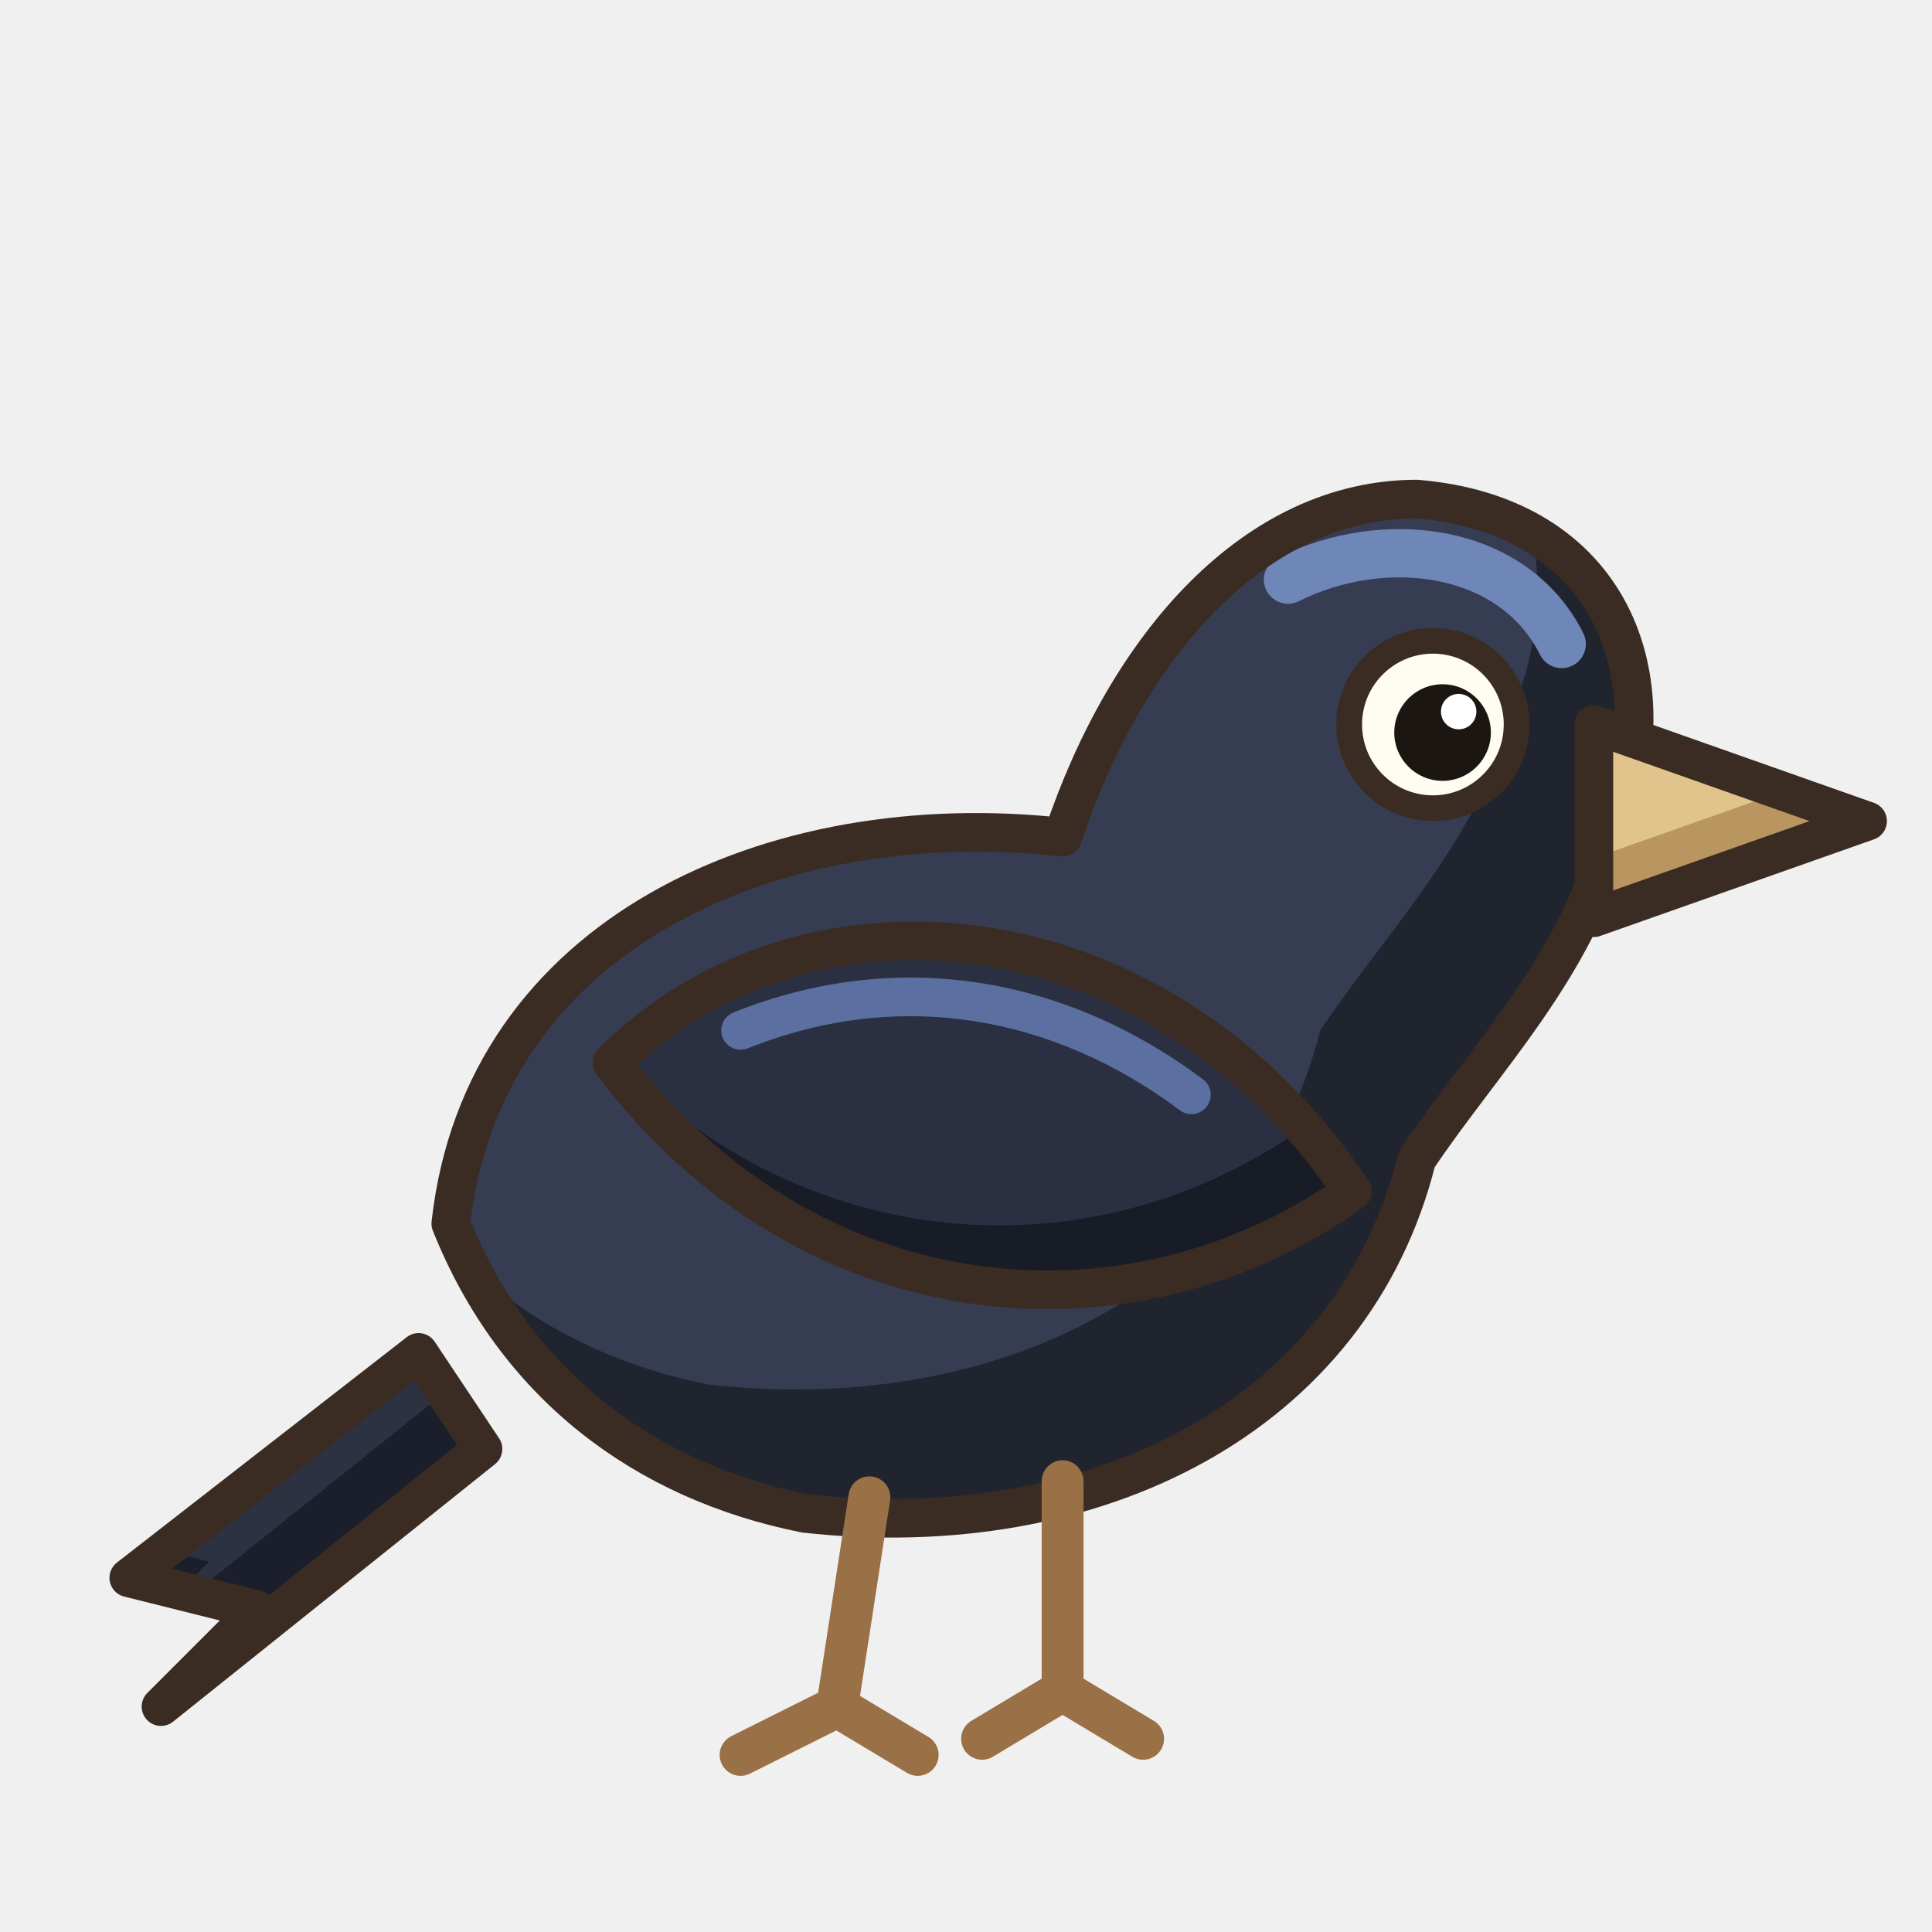
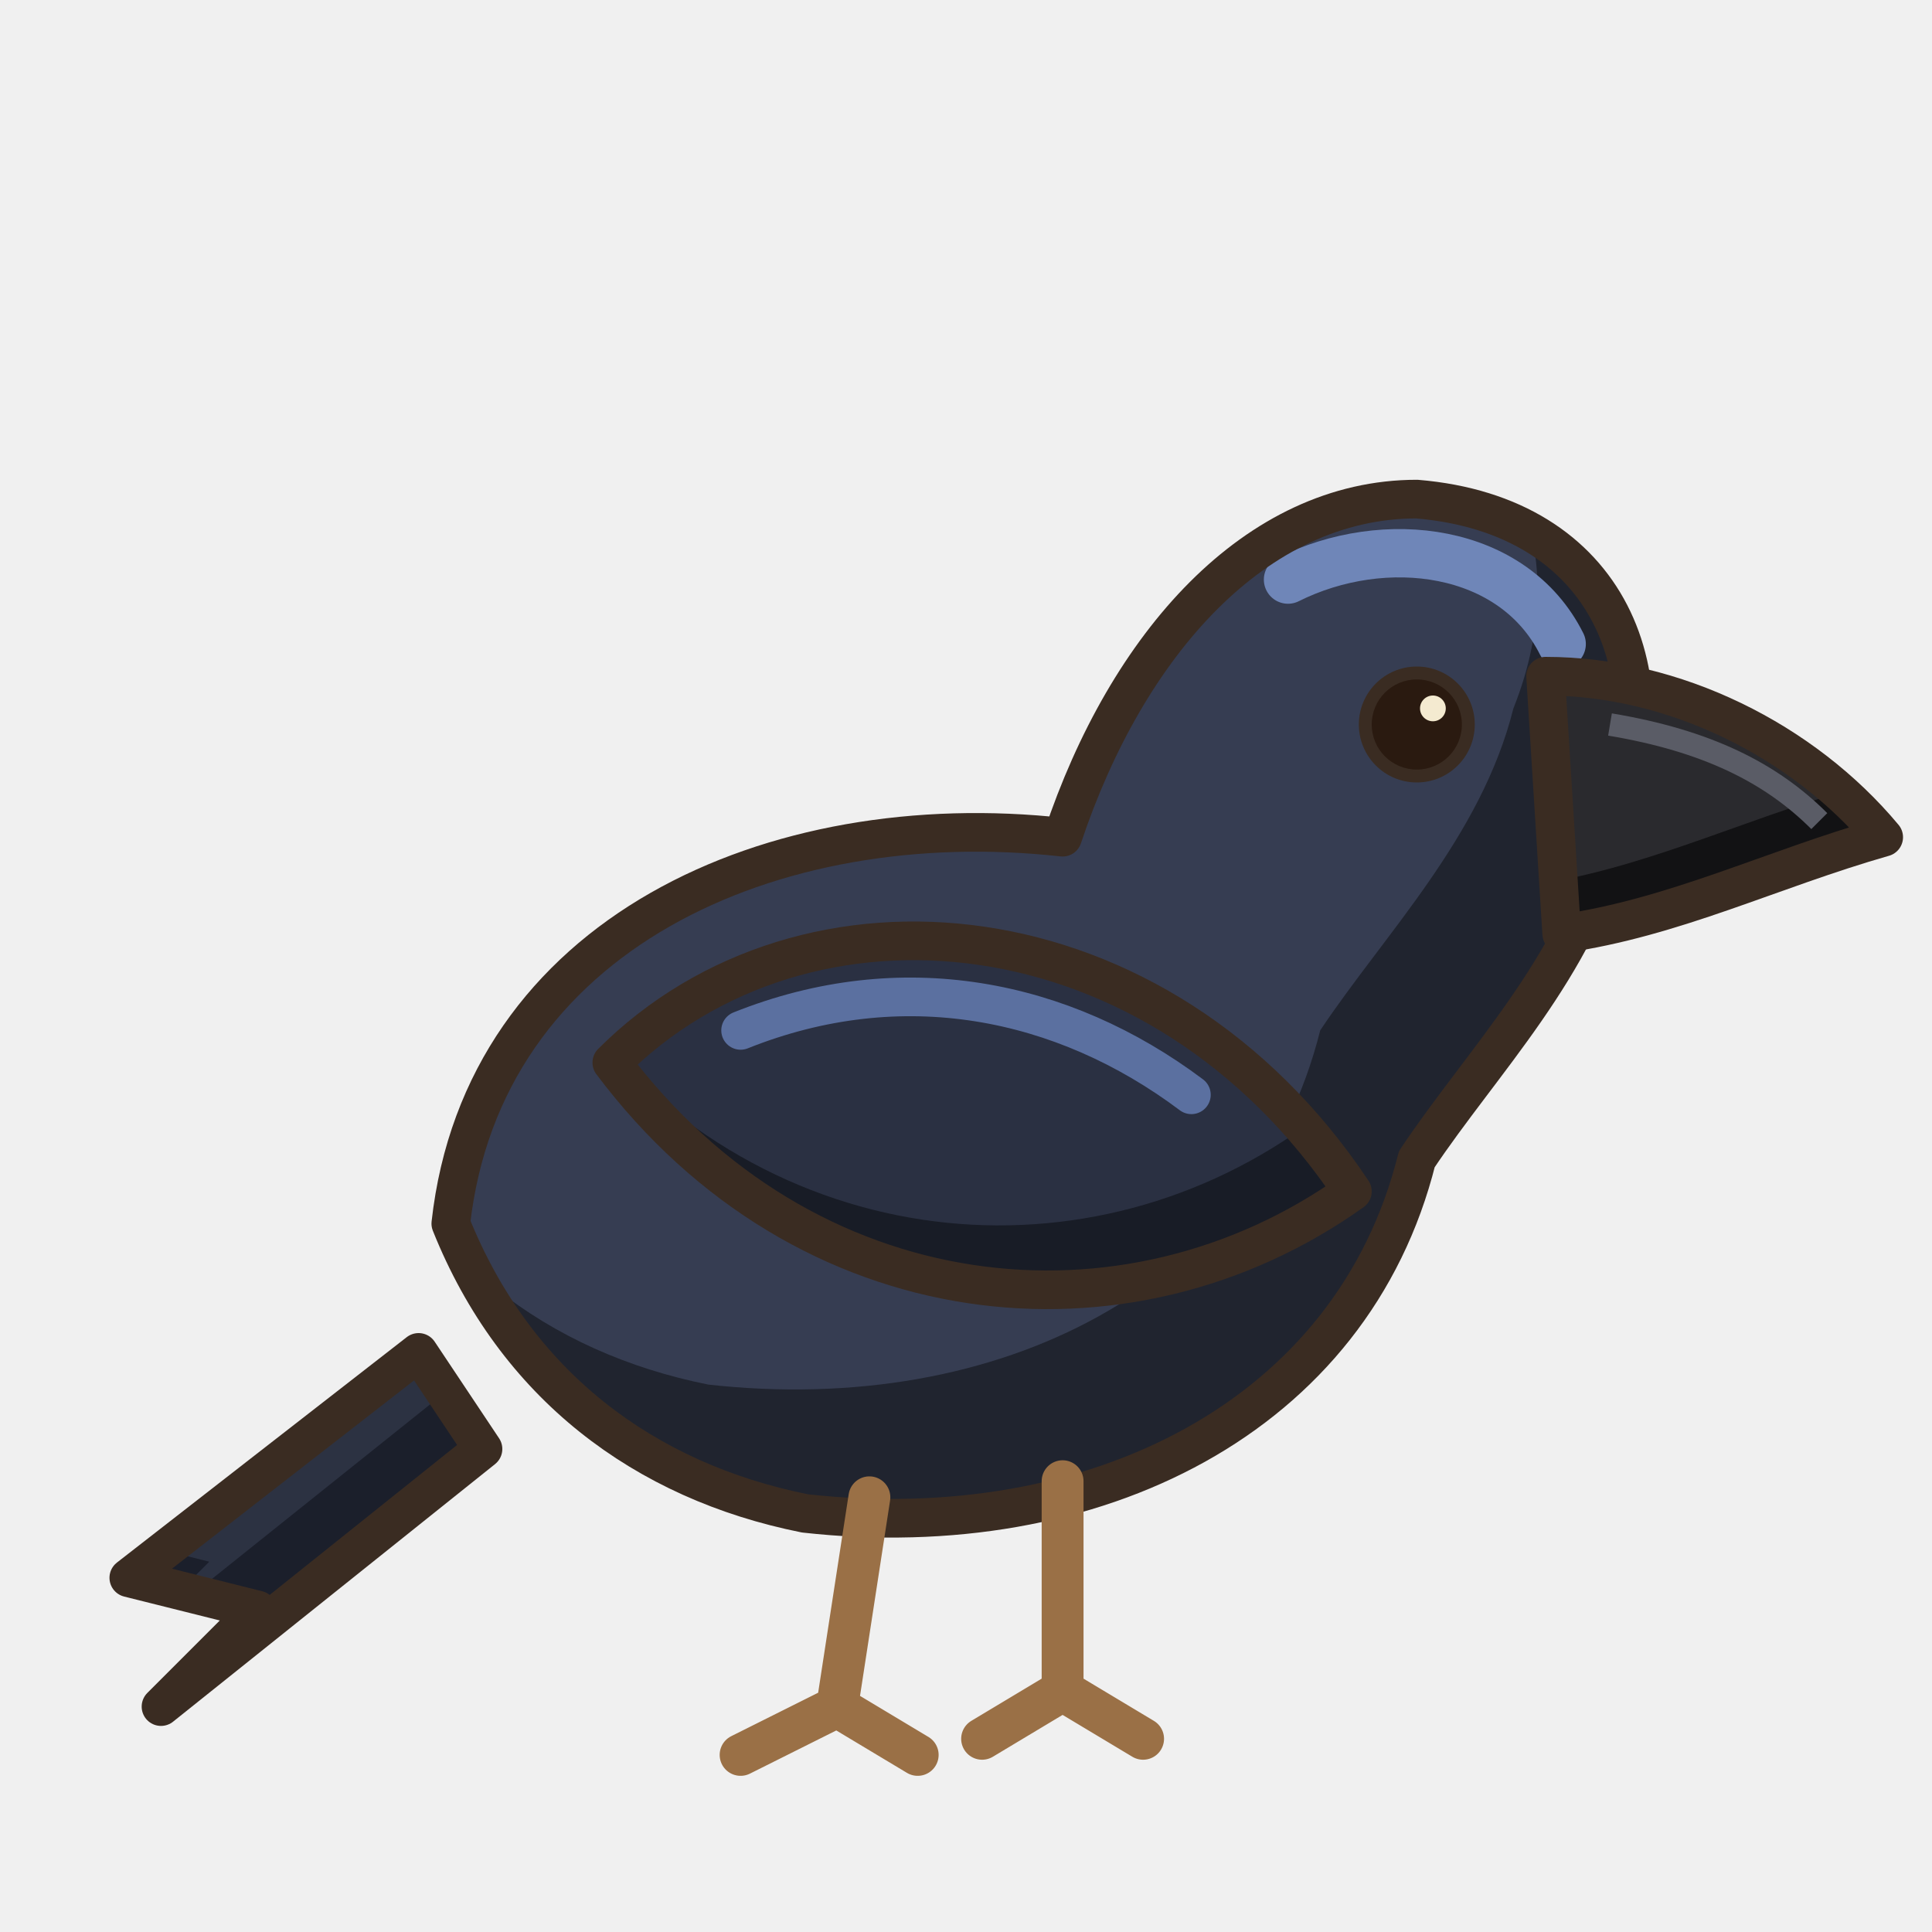
<svg xmlns="http://www.w3.org/2000/svg" viewBox="0 0 120 120" width="120" height="120">
  <clipPath id="c1">
    <path d="M30 90 L10 106 L16 100 L8 98 L26 84 Z" />
  </clipPath>
  <g clip-path="url(#c1)">
    <path d="M30 90 L10 106 L16 100 L8 98 L26 84 Z" fill="#1b1f2b" />
    <path d="M30 90 L10 106 L16 100 L8 98 L26 84 Z" fill="#2c3242" transform="translate(-3 -3)" />
  </g>
  <path d="M30 90 L10 106 L16 100 L8 98 L26 84 Z" fill="none" stroke="#3a2c22" stroke-width="2.4" stroke-linejoin="round" />
  <clipPath id="c2">
    <path d="M28 76 C30 58 48 50 66 52 C70 40 78 31 88 31 C100 32 104 42 100 52 C98 60 92 66 88 72 C84 88 68 96 50 94 C40 92 32 86 28 76Z" />
  </clipPath>
  <g clip-path="url(#c2)">
    <path d="M28 76 C30 58 48 50 66 52 C70 40 78 31 88 31 C100 32 104 42 100 52 C98 60 92 66 88 72 C84 88 68 96 50 94 C40 92 32 86 28 76Z" fill="#20242f" />
    <path d="M28 76 C30 58 48 50 66 52 C70 40 78 31 88 31 C100 32 104 42 100 52 C98 60 92 66 88 72 C84 88 68 96 50 94 C40 92 32 86 28 76Z" fill="#363d52" transform="translate(-6 -8)" />
    <path d="M80 36 C86 33 94 34 97 40" stroke="#6f86b8" stroke-width="3" fill="none" stroke-linecap="round" />
  </g>
  <path d="M28 76 C30 58 48 50 66 52 C70 40 78 31 88 31 C100 32 104 42 100 52 C98 60 92 66 88 72 C84 88 68 96 50 94 C40 92 32 86 28 76Z" fill="none" stroke="#3a2c22" stroke-width="2.4" stroke-linejoin="round" />
  <clipPath id="c3">
    <path d="M38 66 C50 54 72 56 84 74 C70 84 50 82 38 66Z" />
  </clipPath>
  <g clip-path="url(#c3)">
    <path d="M38 66 C50 54 72 56 84 74 C70 84 50 82 38 66Z" fill="#181c26" />
    <path d="M38 66 C50 54 72 56 84 74 C70 84 50 82 38 66Z" fill="#2a3042" transform="translate(-3 -4)" />
    <path d="M46 64 C56 60 66 62 74 68" stroke="#5b70a0" stroke-width="2.4" fill="none" stroke-linecap="round" />
  </g>
  <path d="M38 66 C50 54 72 56 84 74 C70 84 50 82 38 66Z" fill="none" stroke="#3a2c22" stroke-width="2.4" stroke-linejoin="round" />
  <clipPath id="c4">
-     <path d="M99 45 L116 51 L99 57 Z" />
+     <path d="M96 42 C104 42 112 46 117 52 C110 54 104 57 97 58 Z" />
  </clipPath>
  <g clip-path="url(#c4)">
-     <path d="M99 45 L116 51 L99 57 Z" fill="#b99660" />
-     <path d="M99 45 L116 51 L99 57 Z" fill="#e0c48c" transform="translate(-2 -3)" />
+     <path d="M96 42 C104 42 112 46 117 52 C110 54 104 57 97 58 Z" fill="#121214" />
+     <path d="M96 42 C104 42 112 46 117 52 C110 54 104 57 97 58 Z" fill="#2a2a2e" transform="translate(-2 -3)" />
+     <path d="M100 45 C106 46 110 48 113 51" stroke="#5a5c66" stroke-width="1.4" fill="none" />
  </g>
-   <path d="M99 45 L116 51 L99 57 Z" fill="none" stroke="#3a2c22" stroke-width="2.4" stroke-linejoin="round" />
+   <path d="M96 42 C104 42 112 46 117 52 C110 54 104 57 97 58 Z" fill="none" stroke="#3a2c22" stroke-width="2.4" stroke-linejoin="round" />
  <path d="M54 93 L52 106 M52 106 L46 109 M52 106 L57 109 M66 92 L66 105 M66 105 L61 108 M66 105 L71 108" fill="none" stroke="#9a7046" stroke-width="2.6" stroke-linecap="round" stroke-linejoin="round" />
-   <circle cx="89" cy="45" r="5.2" fill="#fffdf2" stroke="#3a2c22" stroke-width="1.6" />
-   <circle cx="89.6" cy="45.5" r="3.0" fill="#1c1612" />
-   <circle cx="90.6" cy="44.2" r="1.1" fill="#fff" />
+   <circle cx="88" cy="45" r="3.6" fill="#3a2c22" />
+   <circle cx="88" cy="45" r="2.8" fill="#2a1a10" />
+   <circle cx="89.0" cy="44.0" r="0.8" fill="#f4ead0" />
</svg>
